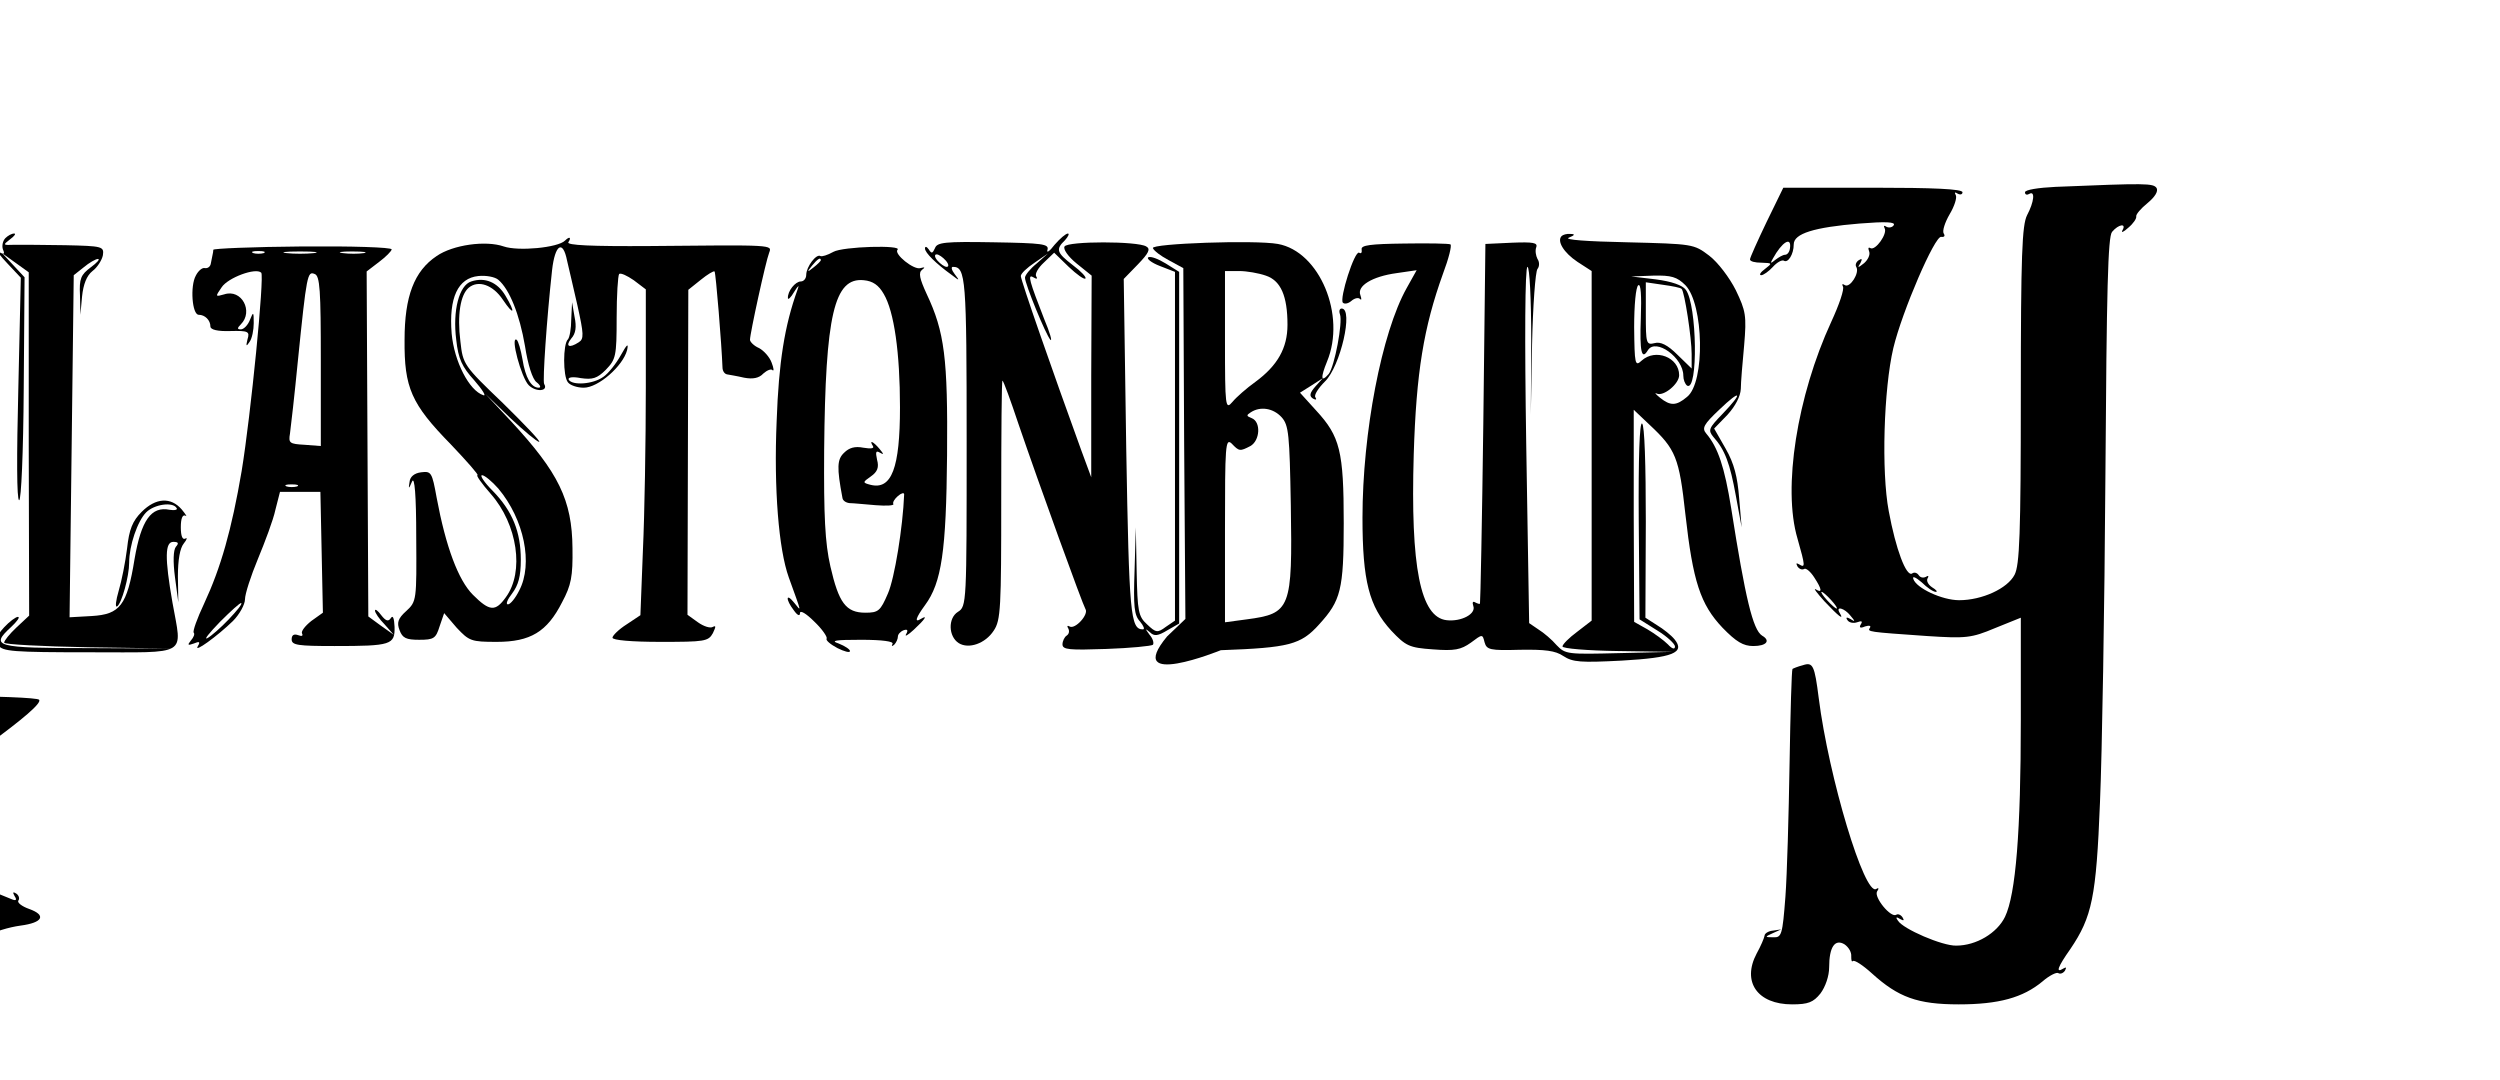
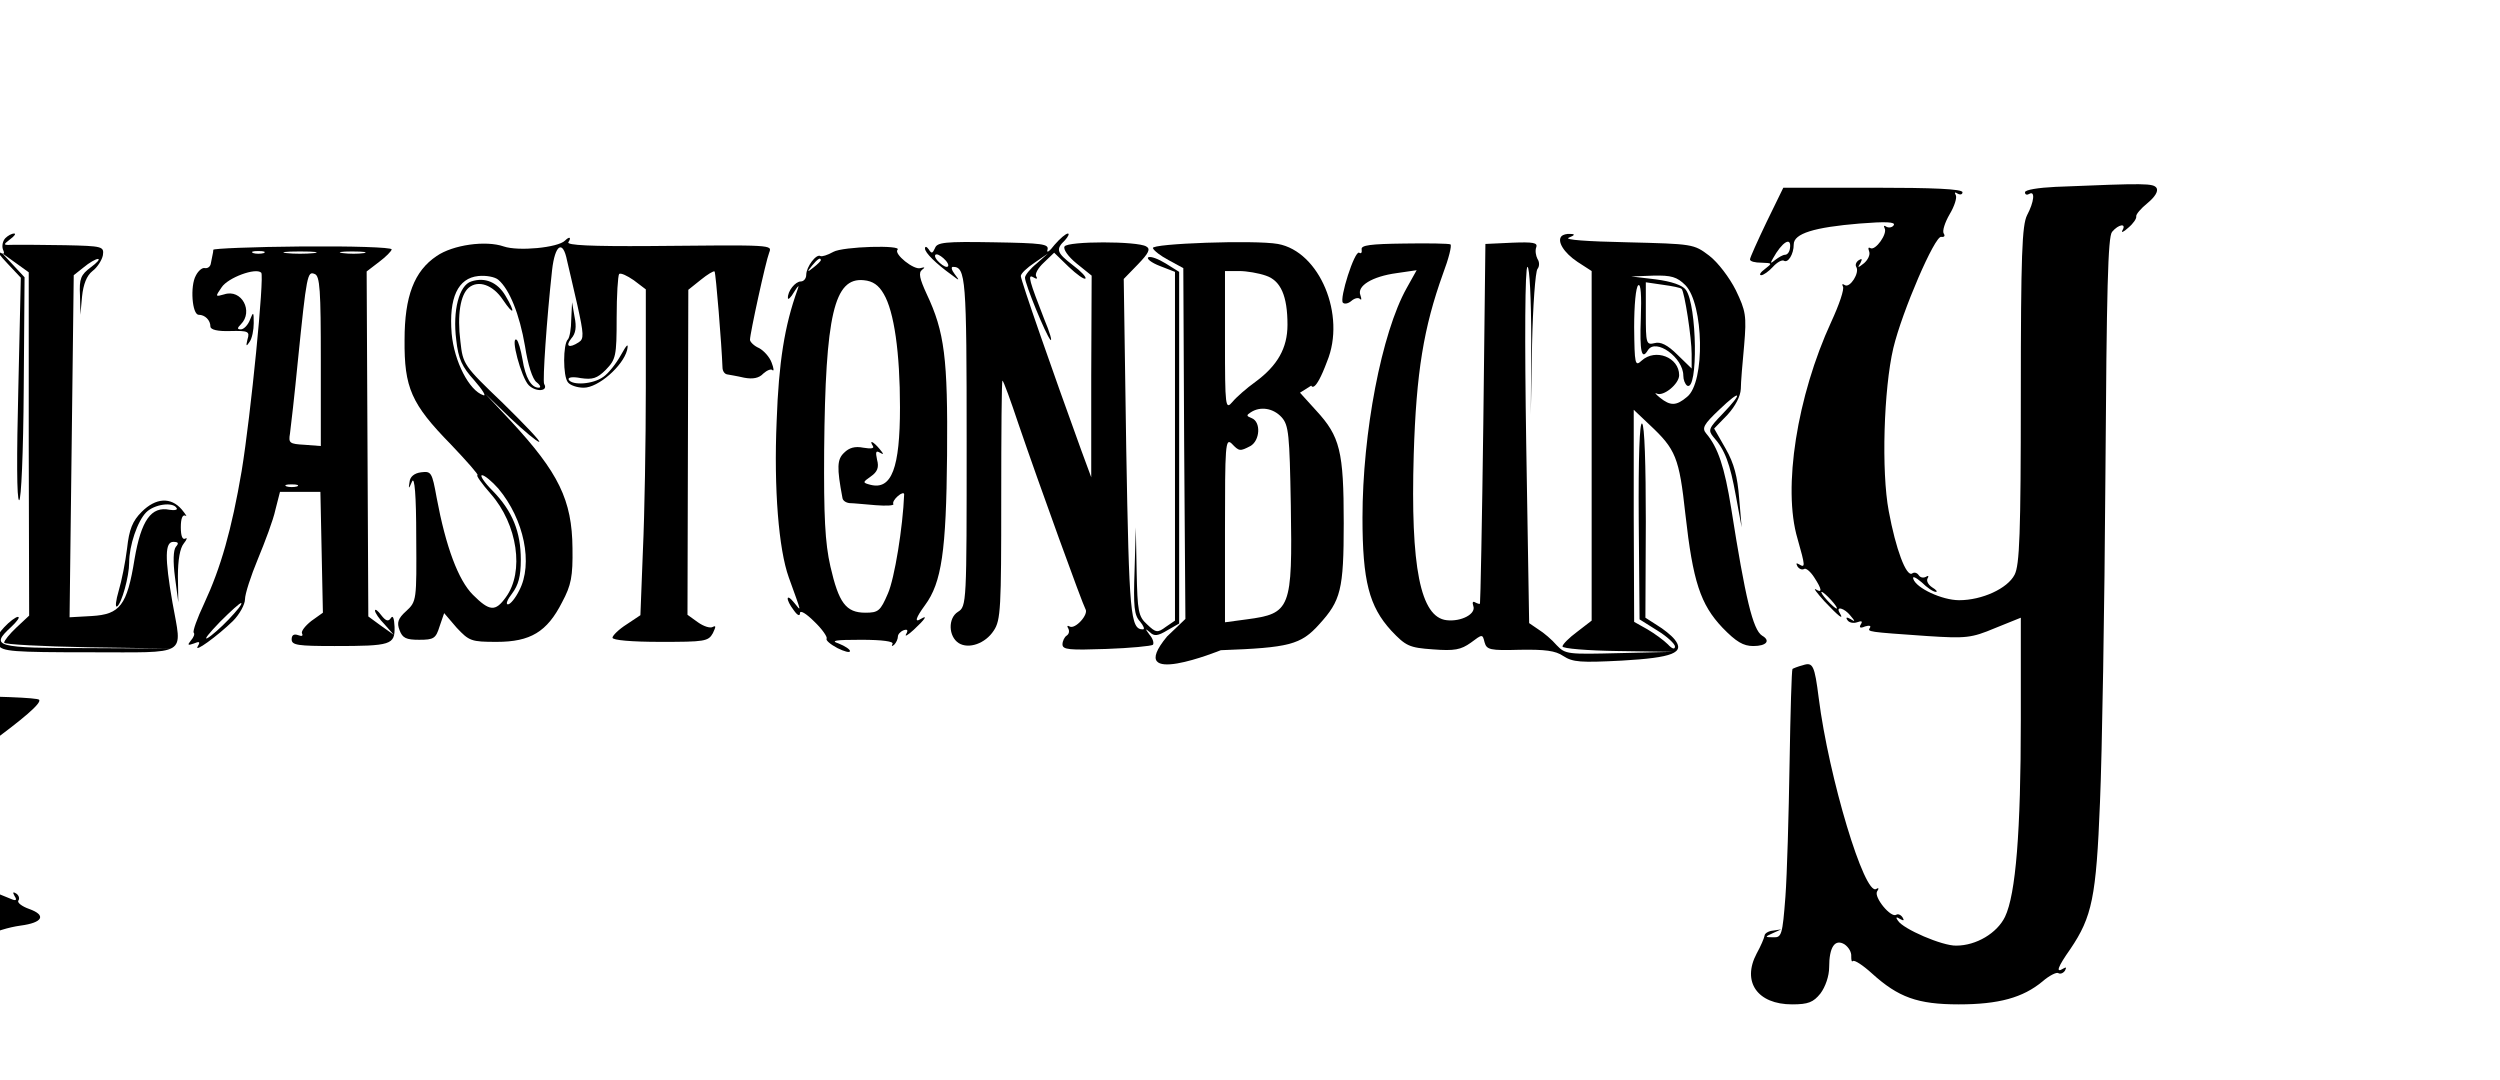
<svg xmlns="http://www.w3.org/2000/svg" version="1.0" width="600pt" height="259pt" viewBox="0 0 600 259" preserveAspectRatio="xMidYMid meet" id="svg9">
  <defs id="defs9" />
  <g transform="matrix(0.1,0,0,-0.1,-82.00363,241.0489)" fill="#000000" stroke="none" id="g9">
    <path d="m 494,1959 c -4,-7 -26,-8 -63,-4 -38,4 -73,1 -111,-10 -30,-9 -63,-17 -72,-18 -9,-1 -16,-4 -15,-7 2,-7 -96,-104 -104,-103 -3,1 -5,-8 -5,-20 1,-12 -4,-22 -11,-22 -7,0 -18,-7 -25,-15 -11,-12 -11,-12 6,0 23,17 25,28 -28,-125 -19,-55 -38,-123 -42,-152 -3,-29 -9,-51 -13,-49 -4,3 -8,-181 -10,-407 -3,-518 12,-637 100,-794 32,-58 35,-68 17,-57 -7,5 -8,3 -4,-5 5,-7 11,-10 14,-7 7,7 42,-24 42,-37 0,-5 -8,-3 -17,4 -10,7 -7,1 6,-13 13,-15 27,-25 31,-23 11,7 49,-24 46,-38 -1,-6 -1,-9 1,-6 2,4 27,-2 55,-13 37,-14 72,-18 134,-17 101,2 164,22 243,77 73,52 143,83 200,91 54,7 63,25 21,40 -17,6 -29,15 -26,20 4,5 1,13 -5,17 -8,5 -9,3 -4,-6 6,-9 4,-12 -6,-8 -8,3 -32,13 -54,22 l -40,16 v 154 153 l 33,24 c 89,65 132,102 126,110 -3,5 -107,9 -233,9 -242,0 -290,-7 -336,-50 -12,-11 -23,-18 -26,-16 -2,2 -5,-18 -7,-45 -2,-39 2,-56 20,-82 13,-17 23,-36 23,-42 0,-19 35,-16 69,4 32,20 52,48 42,58 -2,3 -7,-4 -10,-14 -7,-22 -56,-53 -83,-53 -10,0 1,9 25,20 51,23 66,53 45,93 -17,34 -12,43 29,49 62,9 94,-52 86,-165 -1,-30 -1,-54 2,-52 6,4 2,-135 -6,-183 -7,-45 -58,-100 -99,-108 -41,-7 -110,7 -110,23 0,7 -7,18 -15,25 -12,11 -12,11 -1,-5 8,-10 9,-17 3,-17 -11,0 -42,39 -42,53 0,4 5,5 12,1 7,-4 8,-3 4,5 -4,6 -11,9 -15,6 -13,-7 -38,98 -51,207 -13,113 -19,682 -9,913 9,204 46,414 71,399 4,-3 5,1 2,9 -3,8 8,26 27,42 29,24 39,27 83,22 58,-5 92,-36 100,-90 3,-17 15,-88 28,-157 13,-69 22,-136 21,-150 0,-14 1,-19 4,-12 3,9 15,3 39,-17 63,-55 128,-50 170,15 15,21 15,28 3,52 -22,44 -22,45 -9,37 9,-6 9,-3 1,14 -14,25 -23,28 -14,5 5,-14 3,-15 -17,-4 -12,6 -33,10 -46,7 -13,-2 -24,-3 -24,-2 0,10 52,249 61,280 6,22 20,57 30,77 26,51 24,58 -15,55 -19,-1 -32,-5 -29,-9 5,-9 -12,-11 -72,-9 -58,2 -145,23 -139,33 3,4 3,8 0,8 -3,0 -8,-5 -12,-11 z" id="path1" />
    <path d="m 5753,1962 c -41,-2 -73,-7 -73,-13 0,-6 5,-7 10,-4 15,9 12,-19 -5,-51 -12,-24 -15,-94 -15,-432 0,-334 -3,-408 -15,-431 -17,-33 -78,-61 -133,-61 -41,0 -103,29 -110,51 -3,8 6,4 20,-8 13,-13 28,-23 34,-23 5,0 1,5 -9,11 -9,6 -14,15 -11,21 4,6 2,8 -4,4 -6,-3 -13,-2 -17,4 -4,6 -11,8 -16,4 -14,-8 -39,58 -56,150 -18,95 -12,293 11,391 21,88 100,271 115,267 7,-1 10,2 6,8 -4,6 3,27 14,46 12,20 18,40 15,46 -4,7 -2,8 4,4 7,-4 12,-2 12,3 0,8 -70,11 -215,11 h -215 l -40,-82 c -22,-46 -40,-86 -40,-90 0,-5 12,-8 28,-8 26,-1 26,-1 8,-15 -11,-8 -15,-15 -9,-15 5,0 18,9 28,20 10,11 21,17 26,15 10,-7 24,15 24,39 0,26 49,41 158,50 63,5 87,4 82,-4 -3,-5 -11,-7 -17,-4 -6,4 -8,3 -5,-3 8,-13 -22,-55 -34,-48 -5,3 -6,0 -3,-8 3,-8 -3,-20 -12,-28 -15,-12 -17,-12 -9,0 5,10 4,12 -4,7 -6,-4 -9,-11 -6,-16 9,-14 -15,-51 -27,-44 -6,4 -8,3 -5,-3 4,-6 -9,-44 -28,-85 -82,-178 -117,-399 -81,-520 19,-67 19,-71 4,-62 -7,4 -8,3 -4,-5 4,-6 11,-9 16,-6 4,3 15,-6 24,-20 19,-29 20,-39 4,-29 -7,4 3,-9 21,-29 34,-36 48,-47 36,-27 -10,17 12,11 26,-7 12,-14 12,-16 0,-8 -9,5 -12,4 -7,-3 4,-6 14,-8 23,-5 11,4 14,3 9,-5 -5,-8 -1,-10 10,-5 10,3 15,2 12,-3 -7,-10 -6,-10 137,-20 93,-6 106,-5 163,19 l 62,25 V 683 c 0,-268 -12,-419 -38,-473 -19,-39 -69,-69 -117,-69 -33,-1 -128,40 -140,60 -6,8 -4,10 5,4 9,-5 11,-4 6,4 -4,6 -11,9 -15,6 -13,-8 -54,42 -46,56 5,7 4,10 -2,6 -28,-18 -114,268 -138,458 -10,79 -14,87 -38,79 -12,-3 -24,-8 -25,-9 -2,-2 -5,-104 -7,-227 -2,-123 -6,-267 -10,-320 -7,-91 -9,-98 -29,-97 -21,0 -21,1 -1,10 l 20,9 -20,-3 c -11,-1 -20,-7 -20,-12 -1,-6 -9,-25 -19,-43 -36,-68 2,-122 85,-122 39,0 51,5 68,26 12,16 21,42 21,63 0,49 14,69 37,55 10,-7 17,-19 16,-29 0,-9 1,-14 4,-11 4,3 24,-10 46,-30 63,-57 109,-74 208,-74 96,0 154,16 201,55 16,14 34,23 38,20 5,-3 12,0 16,6 4,8 3,9 -4,5 -19,-12 -14,3 17,47 52,77 62,124 71,352 5,116 11,467 13,782 3,451 6,575 16,587 16,19 35,21 25,4 -4,-7 2,-5 14,6 12,10 20,22 19,27 -1,5 11,19 27,32 18,15 26,28 22,36 -8,12 -25,12 -243,3 z m -637,-147 c -1,-9 -6,-16 -12,-16 -5,0 -15,-6 -23,-12 -12,-10 -13,-9 -6,3 22,40 45,54 41,25 z m 99,-845 c 10,-11 16,-20 13,-20 -3,0 -13,9 -23,20 -10,11 -16,20 -13,20 3,0 13,-9 23,-20 z" id="path2" />
    <path d="m 833,1839 c -6,-6 -9,-18 -6,-27 5,-11 3,-13 -8,-7 -8,4 1,-8 19,-27 l 32,-34 -6,-267 c -4,-159 -4,-267 2,-267 5,0 10,114 11,268 l 2,267 -27,29 -27,29 32,-23 32,-23 v -412 l 1,-412 -30,-28 c -17,-16 -30,-32 -30,-37 0,-4 91,-9 203,-11 l 202,-3 -204,1 c -222,0 -235,4 -185,50 15,14 23,25 17,25 -5,0 -20,-11 -33,-25 -19,-21 -22,-29 -14,-43 10,-15 34,-17 219,-17 241,0 222,-11 199,119 -19,109 -18,146 2,146 12,0 14,-3 6,-12 -6,-8 -7,-35 -2,-73 l 8,-60 -1,62 c 0,40 5,68 14,79 8,10 9,15 4,12 -7,-4 -11,6 -11,27 0,21 4,31 11,28 5,-4 1,3 -9,15 -26,30 -62,28 -96,-6 -22,-22 -30,-42 -35,-88 -4,-32 -13,-78 -20,-101 -7,-24 -9,-41 -4,-38 11,7 29,72 29,105 0,41 20,100 41,121 19,19 64,26 73,10 3,-4 -5,-6 -17,-4 -44,9 -68,-25 -84,-118 -18,-112 -35,-133 -103,-137 l -53,-3 5,410 5,411 24,19 c 13,11 29,20 34,20 6,0 -2,-9 -17,-20 -24,-18 -28,-27 -26,-67 l 1,-47 4,44 c 3,29 11,50 25,61 12,9 23,27 25,38 3,21 -1,22 -90,24 -50,1 -105,1 -122,1 -28,-1 -29,-1 -11,13 11,8 15,14 10,14 -6,0 -15,-5 -21,-11 z" id="path3" />
    <path d="m 3351,1823 c -12,-16 -20,-21 -17,-12 4,14 -12,16 -130,18 -116,2 -135,0 -140,-14 -6,-13 -8,-14 -15,-3 -5,7 -9,8 -9,2 0,-10 26,-36 65,-64 18,-14 19,-14 6,3 -7,9 -9,17 -4,17 31,0 33,-26 33,-420 0,-388 0,-395 -21,-408 -24,-15 -23,-59 2,-75 24,-15 64,-1 84,30 17,25 18,55 18,316 0,158 1,286 3,284 3,-2 20,-49 38,-103 52,-152 154,-433 161,-445 9,-13 -25,-50 -38,-42 -5,3 -7,1 -3,-5 3,-6 2,-13 -4,-17 -5,-3 -10,-13 -10,-21 0,-13 17,-14 105,-11 58,2 108,7 112,10 3,4 0,15 -8,24 -11,15 -11,16 1,6 10,-10 19,-9 42,5 l 28,16 v 422 422 l -32,20 c -18,11 -36,18 -42,15 -5,-3 7,-13 28,-21 l 36,-14 V 1339 921 l -22,-15 c -20,-15 -24,-14 -45,6 -21,19 -23,31 -25,127 l -2,106 -3,-104 c -3,-86 -1,-107 13,-122 9,-11 12,-19 7,-19 -30,0 -33,35 -40,434 l -6,407 34,35 c 26,27 31,37 20,43 -21,13 -188,13 -196,0 -4,-6 8,-24 29,-41 l 36,-29 -1,-242 v -242 l -24,65 c -69,190 -145,408 -145,418 0,6 15,20 33,32 l 32,22 -27,-24 c -16,-13 -28,-28 -28,-34 0,-15 50,-137 61,-149 5,-5 -1,17 -15,50 -35,90 -41,109 -26,100 8,-5 11,-4 7,2 -4,6 5,21 18,33 l 25,24 35,-34 c 19,-18 37,-31 40,-28 3,3 -10,17 -30,32 -39,30 -42,38 -19,60 8,9 11,16 7,16 -5,0 -19,-12 -32,-27 z m -261,-38 c 7,-8 8,-15 2,-15 -5,0 -15,7 -22,15 -7,8 -8,15 -2,15 5,0 15,-7 22,-15 z" id="path4" />
    <path d="m 4568,1844 c -12,-12 5,-40 38,-62 l 34,-22 V 1340 921 l -35,-27 c -19,-14 -35,-30 -35,-35 0,-5 60,-10 133,-11 l 132,-2 -129,-3 c -123,-3 -129,-3 -150,19 -11,13 -31,30 -44,38 l -22,15 -7,428 c -4,255 -3,427 3,427 5,0 9,-77 9,-177 l -1,-178 3,169 c 2,93 8,175 13,181 5,6 5,17 0,24 -4,8 -6,20 -3,28 4,11 -7,13 -58,11 l -64,-3 -5,-430 c -3,-236 -7,-431 -8,-433 -1,-2 -6,0 -12,3 -5,3 -7,0 -4,-9 7,-19 -29,-38 -64,-34 -63,7 -87,127 -79,398 6,197 24,305 70,433 14,37 22,69 18,71 -3,2 -53,3 -111,2 -81,-1 -104,-4 -102,-14 1,-8 -1,-11 -6,-8 -11,6 -48,-111 -39,-120 4,-4 13,-2 20,4 8,7 17,9 21,5 4,-4 4,0 1,9 -9,22 28,45 87,53 l 48,7 -24,-43 c -60,-107 -106,-347 -106,-551 0,-152 16,-213 69,-271 35,-37 43,-41 100,-45 52,-4 67,-1 91,16 28,21 28,21 33,1 5,-18 13,-20 84,-18 61,1 86,-2 105,-15 23,-15 42,-16 140,-11 123,7 153,19 127,51 -8,10 -27,25 -42,34 l -28,18 1,230 c 0,138 -3,233 -9,236 -6,4 -9,-81 -8,-232 l 2,-238 43,-27 c 23,-14 42,-32 42,-38 0,-8 -7,-6 -17,5 -10,10 -32,26 -49,36 l -32,18 -1,255 v 254 l 38,-36 c 63,-59 71,-78 86,-215 18,-161 36,-216 89,-272 33,-34 50,-44 74,-44 32,0 42,13 21,25 -22,14 -40,89 -74,305 -16,100 -32,147 -60,180 -11,13 -6,22 31,57 53,51 59,43 8,-10 -33,-34 -35,-39 -22,-55 28,-31 40,-64 54,-141 l 14,-76 -6,70 c -4,51 -12,83 -32,118 l -28,49 32,33 c 19,21 31,44 32,62 0,15 4,63 8,105 6,71 4,82 -20,132 -15,30 -43,67 -64,83 -37,28 -39,28 -197,32 -96,2 -152,6 -140,11 15,6 16,9 4,9 -9,1 -18,-2 -21,-5 z m 297,-118 c 44,-45 48,-233 4,-268 -26,-22 -40,-22 -65,-2 -10,8 -14,13 -8,10 16,-8 54,23 54,44 0,43 -57,65 -90,35 -16,-15 -17,-9 -18,80 0,53 4,97 10,101 6,4 8,-24 6,-80 -3,-80 2,-101 17,-76 19,30 85,-18 85,-61 0,-10 4,-20 9,-24 27,-16 24,194 -3,230 -8,11 -34,20 -72,25 l -59,7 53,2 c 43,1 57,-3 77,-23 z m -9,-9 c 7,-7 24,-118 24,-156 v -35 l -34,33 c -24,24 -41,32 -55,28 -20,-5 -21,-1 -21,70 v 76 l 41,-6 c 22,-3 43,-7 45,-10 z" id="path5" />
    <path d="m 2176,1833 c -17,-17 -112,-26 -147,-14 -43,15 -122,4 -161,-23 -54,-36 -77,-97 -77,-201 -1,-115 16,-154 111,-251 39,-41 68,-74 64,-74 -4,0 10,-20 32,-45 64,-73 81,-187 36,-248 -25,-35 -39,-34 -79,6 -35,35 -65,115 -87,233 -11,61 -13,64 -37,61 -17,-2 -27,-11 -28,-23 -3,-18 -2,-18 6,1 6,13 10,-32 10,-134 1,-151 1,-154 -24,-177 -20,-18 -23,-28 -16,-46 7,-19 16,-23 47,-23 35,0 40,3 49,32 l 11,32 30,-35 c 30,-32 35,-34 96,-34 81,0 121,24 157,95 22,41 26,62 25,130 -1,115 -33,181 -148,305 l -61,65 60,-58 c 33,-31 64,-57 69,-57 5,0 -35,42 -87,93 -94,90 -96,93 -102,148 -8,64 0,112 20,129 23,19 58,7 82,-29 27,-40 31,-32 6,10 -19,32 -49,45 -82,34 -29,-9 -45,-70 -36,-140 5,-46 14,-65 43,-97 20,-23 30,-39 22,-36 -34,11 -70,81 -76,148 -7,86 15,133 64,138 18,2 40,-2 48,-9 27,-23 51,-83 64,-159 7,-45 18,-80 28,-87 9,-7 11,-13 5,-13 -18,0 -32,24 -39,68 -4,23 -10,44 -14,47 -16,10 11,-91 29,-109 17,-17 48,-15 37,3 -4,7 6,154 19,273 7,62 26,74 36,23 4,-16 15,-65 25,-108 15,-68 16,-80 3,-88 -23,-15 -33,-10 -18,9 11,12 13,28 8,52 l -6,35 -2,-41 c 0,-22 -4,-44 -8,-48 -12,-11 -12,-89 0,-103 5,-7 22,-13 38,-13 35,0 94,52 104,90 4,18 0,15 -15,-12 -11,-20 -30,-44 -42,-52 -25,-18 -74,-21 -83,-7 -3,6 9,8 29,4 28,-4 39,-1 60,20 24,25 26,32 26,125 0,54 3,101 6,105 4,3 19,-4 35,-15 l 29,-22 v -235 c 0,-130 -3,-306 -7,-392 l -6,-155 -33,-22 c -19,-12 -34,-27 -34,-32 0,-6 46,-10 115,-10 106,0 115,1 126,21 7,15 8,19 0,15 -6,-4 -22,1 -36,11 l -25,18 1,390 1,390 30,24 c 16,13 31,22 33,20 3,-3 17,-176 19,-230 0,-9 5,-16 11,-17 5,-1 24,-4 41,-8 21,-4 36,-1 46,10 9,8 19,12 22,8 4,-3 3,5 -2,18 -5,14 -19,29 -30,35 -12,5 -22,15 -22,20 0,15 38,189 46,209 7,19 13,19 -285,16 -144,-1 -201,2 -197,9 8,12 3,15 -8,4 z m -160,-595 c 62,-74 84,-181 50,-245 -9,-18 -21,-33 -27,-33 -6,0 -1,12 10,26 15,20 21,41 21,81 0,67 -20,117 -68,166 -20,20 -31,37 -25,37 6,0 24,-15 39,-32 z" id="path6" />
-     <path d="m 3587,1815 c 2,-6 19,-19 38,-29 l 35,-19 2,-421 3,-421 -44,-42 c -106.138,-128.512 129,-33 129,-33 164,6 192,13 236,62 52,57 59,83 59,243 0,173 -9,208 -66,270 l -39,43 27,17 28,18 -18,-20 c -14,-16 -15,-23 -6,-29 7,-4 10,-3 6,3 -4,5 7,22 23,38 37,36 69,175 40,175 -5,0 -7,-6 -4,-14 7,-19 -13,-125 -27,-143 -19,-22 -20,-9 -4,30 46,111 -18,264 -118,282 -55,10 -305,1 -300,-10 z m 271,-66 c 36,-12 52,-49 52,-118 0,-56 -24,-98 -77,-137 -21,-15 -46,-37 -55,-48 -17,-20 -18,-13 -18,147 v 167 h 34 c 18,0 47,-5 64,-11 z m 38,-340 c 17,-19 19,-41 22,-211 4,-249 0,-260 -106,-274 l -52,-7 v 222 c 0,202 1,221 16,207 18,-19 20,-19 45,-6 23,13 26,58 3,67 -13,5 -13,7 -2,14 23,15 54,10 74,-12 z" id="path7" />
+     <path d="m 3587,1815 c 2,-6 19,-19 38,-29 l 35,-19 2,-421 3,-421 -44,-42 c -106.138,-128.512 129,-33 129,-33 164,6 192,13 236,62 52,57 59,83 59,243 0,173 -9,208 -66,270 l -39,43 27,17 c 0,0 8.129,-22.17 38,58 46,111 -18,264 -118,282 -55,10 -305,1 -300,-10 z m 271,-66 c 36,-12 52,-49 52,-118 0,-56 -24,-98 -77,-137 -21,-15 -46,-37 -55,-48 -17,-20 -18,-13 -18,147 v 167 h 34 c 18,0 47,-5 64,-11 z m 38,-340 c 17,-19 19,-41 22,-211 4,-249 0,-260 -106,-274 l -52,-7 v 222 c 0,202 1,221 16,207 18,-19 20,-19 45,-6 23,13 26,58 3,67 -13,5 -13,7 -2,14 23,15 54,10 74,-12 z" id="path7" />
    <path d="m 1332,1811 c 0,-3 -1,-9 -2,-13 -1,-5 -3,-14 -4,-20 -1,-7 -7,-12 -14,-11 -6,2 -16,-6 -22,-18 -14,-25 -9,-94 7,-94 15,0 28,-13 28,-28 0,-8 18,-12 48,-11 43,1 47,-1 41,-20 -4,-17 -3,-18 5,-6 6,8 10,29 10,45 0,28 -1,28 -9,8 -5,-13 -15,-23 -22,-23 -9,0 -9,3 0,12 31,31 2,86 -40,72 -21,-6 -22,-6 -6,17 15,23 82,48 95,35 8,-8 -25,-342 -47,-476 -24,-141 -50,-232 -90,-318 -17,-36 -28,-67 -25,-70 3,-3 0,-11 -7,-19 -9,-11 -7,-12 7,-7 14,6 16,4 10,-6 -12,-19 47,24 84,60 16,16 29,40 29,52 0,13 14,56 31,97 17,41 37,94 42,118 l 11,43 h 49 48 l 3,-145 3,-145 -28,-20 c -15,-12 -25,-25 -22,-30 3,-6 -1,-7 -9,-4 -11,4 -16,0 -16,-10 0,-14 15,-16 103,-16 136,0 145,3 144,46 -1,21 -4,29 -9,21 -6,-9 -12,-7 -23,7 -8,11 -15,16 -15,11 0,-5 10,-20 23,-33 l 22,-25 -31,22 -30,22 -2,414 -2,414 30,23 c 16,12 30,26 30,30 0,5 -97,8 -215,7 -118,-1 -214,-5 -213,-8 z m 121,-8 c -7,-2 -19,-2 -25,0 -7,3 -2,5 12,5 14,0 19,-2 13,-5 z m 120,0 c -18,-2 -48,-2 -65,0 -18,2 -4,4 32,4 36,0 50,-2 33,-4 z m 120,0 c -13,-2 -35,-2 -50,0 -16,2 -5,4 22,4 28,0 40,-2 28,-4 z m -103,-259 v -204 l -39,3 c -36,2 -39,4 -35,27 2,14 11,93 19,175 21,207 23,215 40,208 13,-4 15,-39 15,-209 z m -57,-301 c -7,-2 -19,-2 -25,0 -7,3 -2,5 12,5 14,0 19,-2 13,-5 z M 1369,924 c -19,-20 -42,-40 -51,-45 -10,-5 4,12 30,39 26,26 49,47 51,45 3,-2 -11,-19 -30,-39 z" id="path8" />
    <path d="m 2820,1806 c -14,-8 -28,-12 -31,-10 -10,6 -34,-26 -34,-45 0,-9 -6,-16 -13,-16 -13,0 -32,-23 -31,-40 0,-5 7,1 15,15 10,16 13,18 8,5 -31,-86 -45,-174 -50,-315 -7,-163 5,-308 29,-375 32,-89 31,-83 13,-61 -20,25 -21,8 -1,-18 9,-13 15,-15 15,-7 0,8 15,-1 34,-20 19,-18 32,-37 30,-41 -3,-4 9,-14 26,-23 16,-8 30,-12 30,-7 0,4 -12,12 -27,18 -21,7 -9,9 54,9 51,0 79,-4 75,-10 -3,-6 -1,-6 4,-2 5,5 9,14 9,20 0,5 6,12 14,15 9,3 11,0 6,-9 -5,-8 4,-3 18,10 27,25 35,37 17,26 -16,-10 -12,3 10,33 40,54 51,130 53,360 2,233 -6,296 -49,387 -17,37 -20,51 -11,58 8,6 7,7 -4,4 -16,-5 -64,34 -55,44 13,12 -131,8 -154,-5 z m -30,-20 c 0,-2 -8,-10 -17,-17 -16,-13 -17,-12 -4,4 13,16 21,21 21,13 z m 151,-81 c 25,-42 39,-141 39,-272 0,-146 -20,-199 -71,-186 -19,5 -19,6 1,20 16,11 20,22 15,40 -4,19 -3,23 7,17 10,-6 9,-3 -1,9 -15,18 -26,23 -16,7 4,-6 -5,-7 -23,-4 -20,4 -34,0 -46,-12 -17,-16 -18,-35 -4,-109 1,-6 8,-11 17,-12 9,0 37,-3 63,-5 25,-2 45,-1 42,3 -2,4 3,12 11,19 8,7 15,9 15,4 -3,-78 -23,-202 -39,-238 -18,-42 -23,-46 -54,-46 -47,0 -64,24 -84,111 -13,57 -16,121 -15,279 3,325 24,415 95,408 22,-2 36,-12 48,-33 z" id="path9" />
  </g>
</svg>
